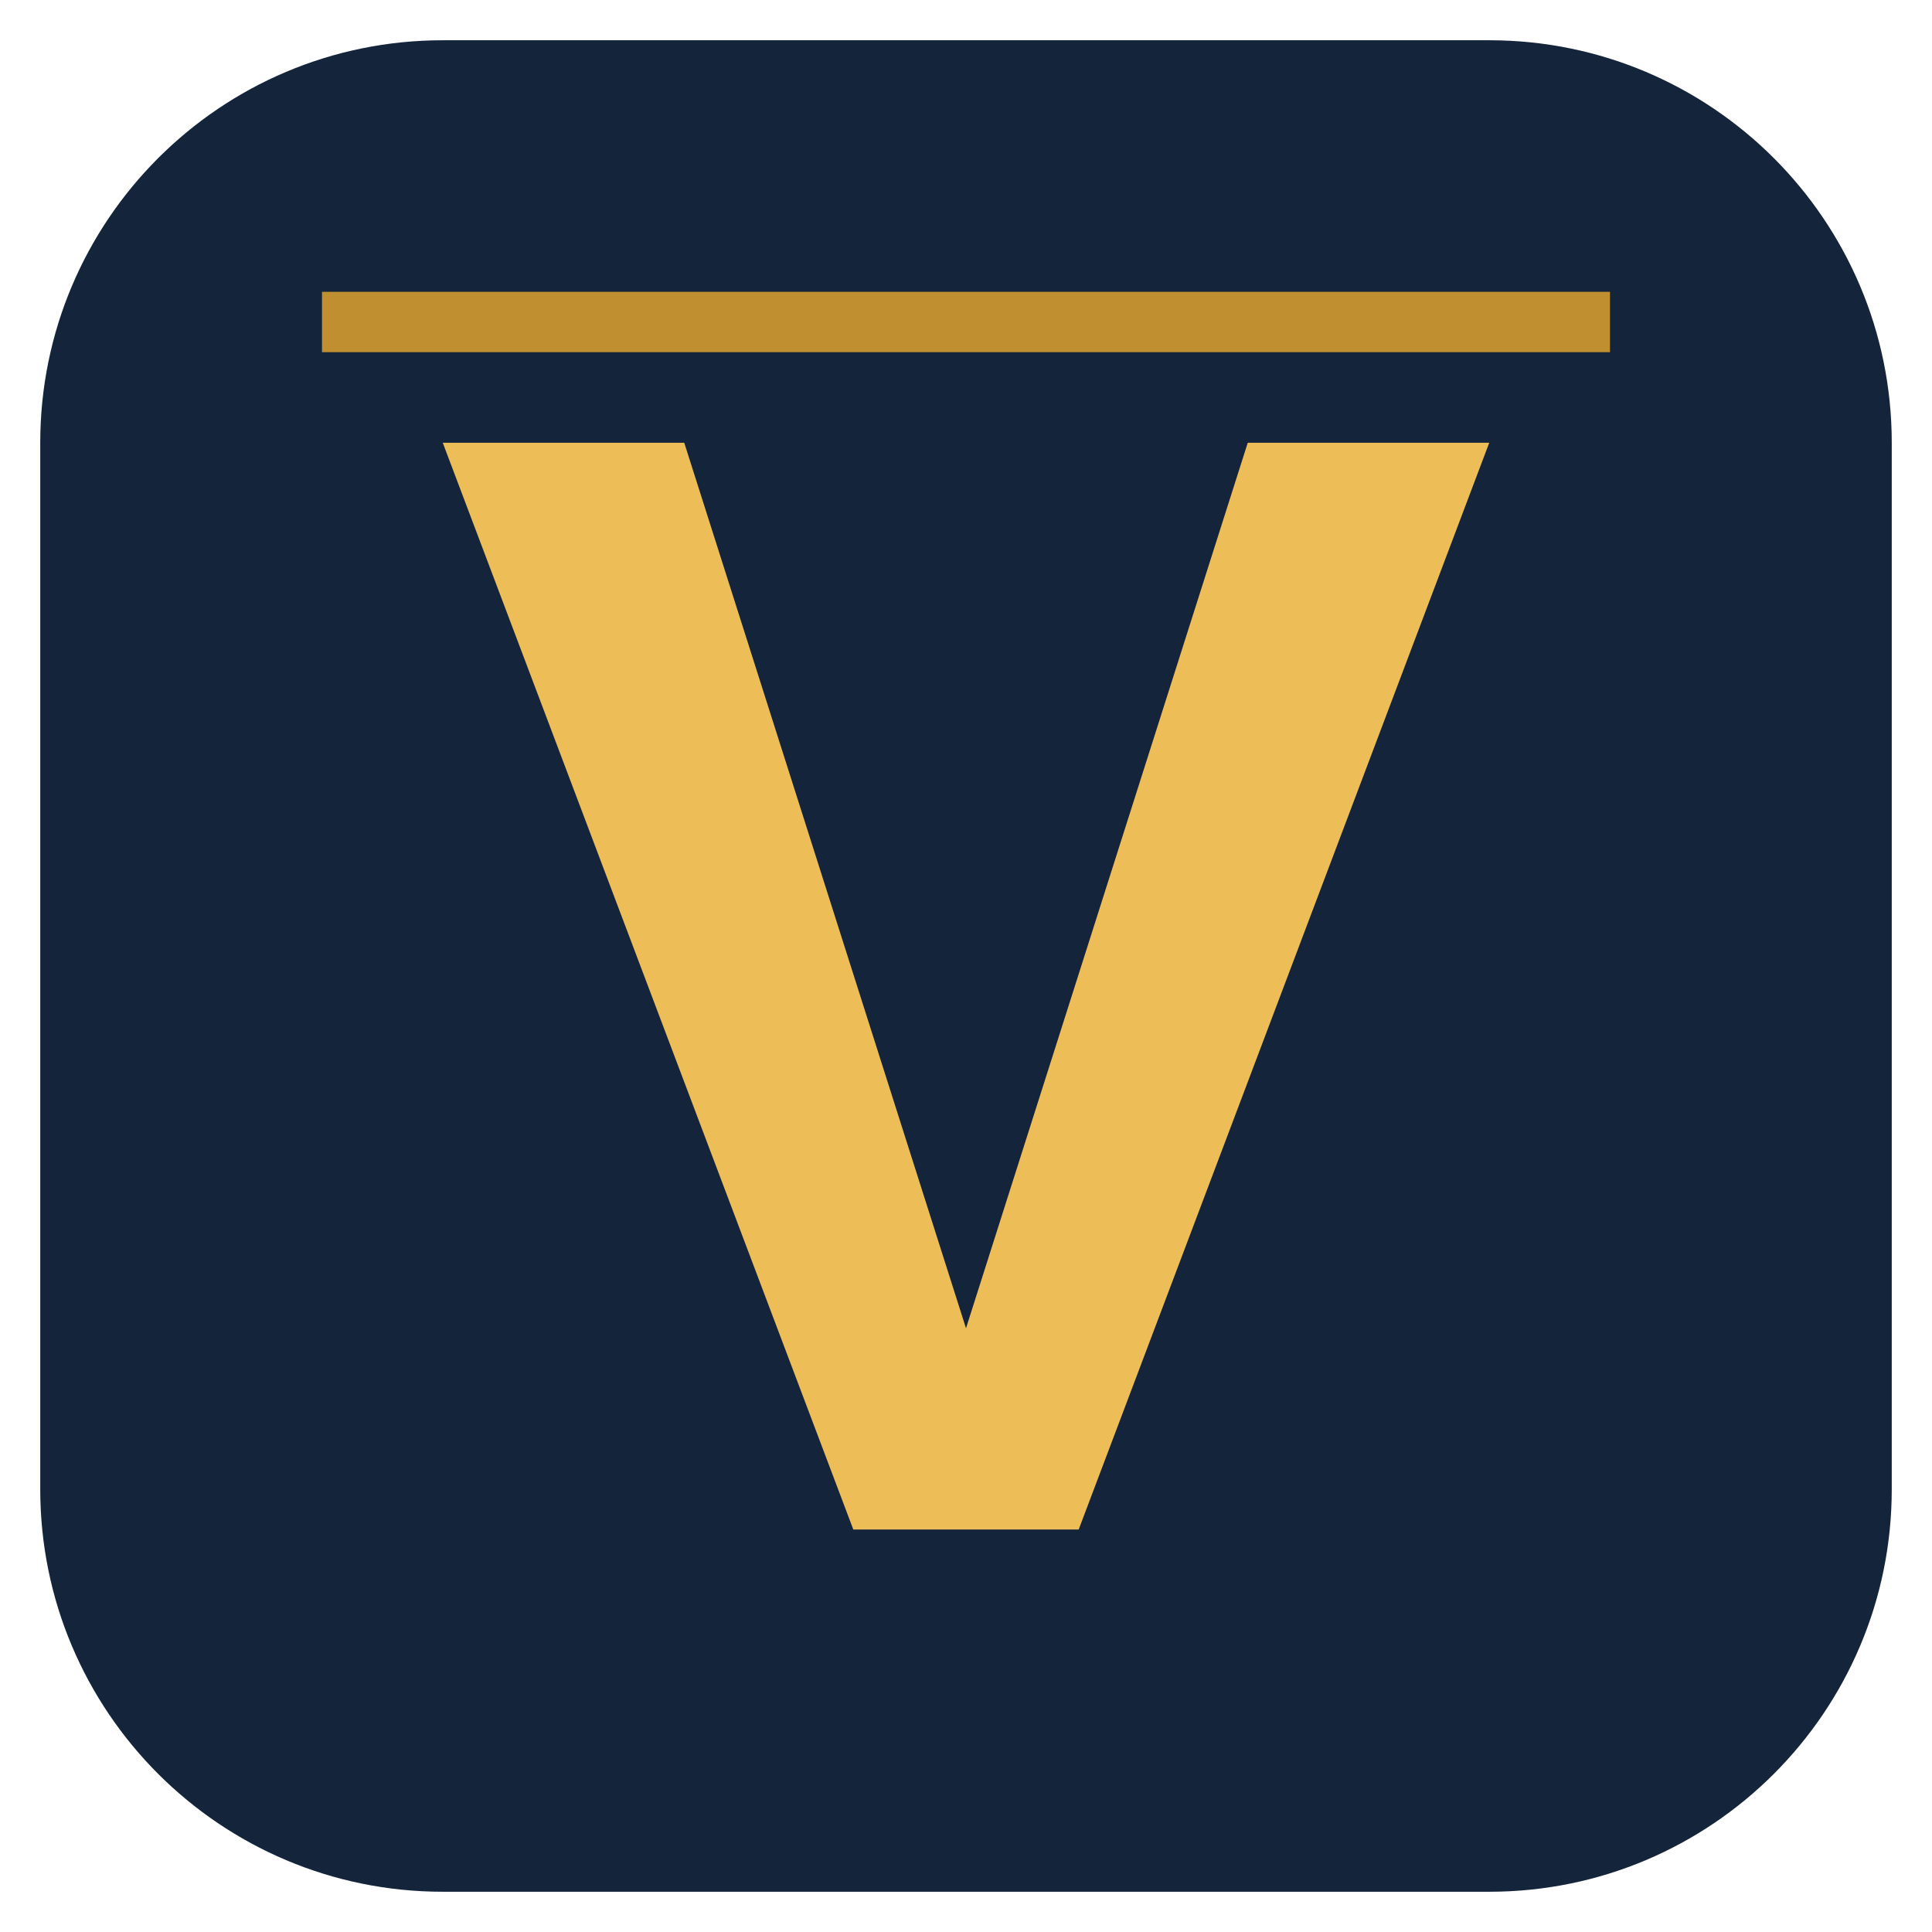
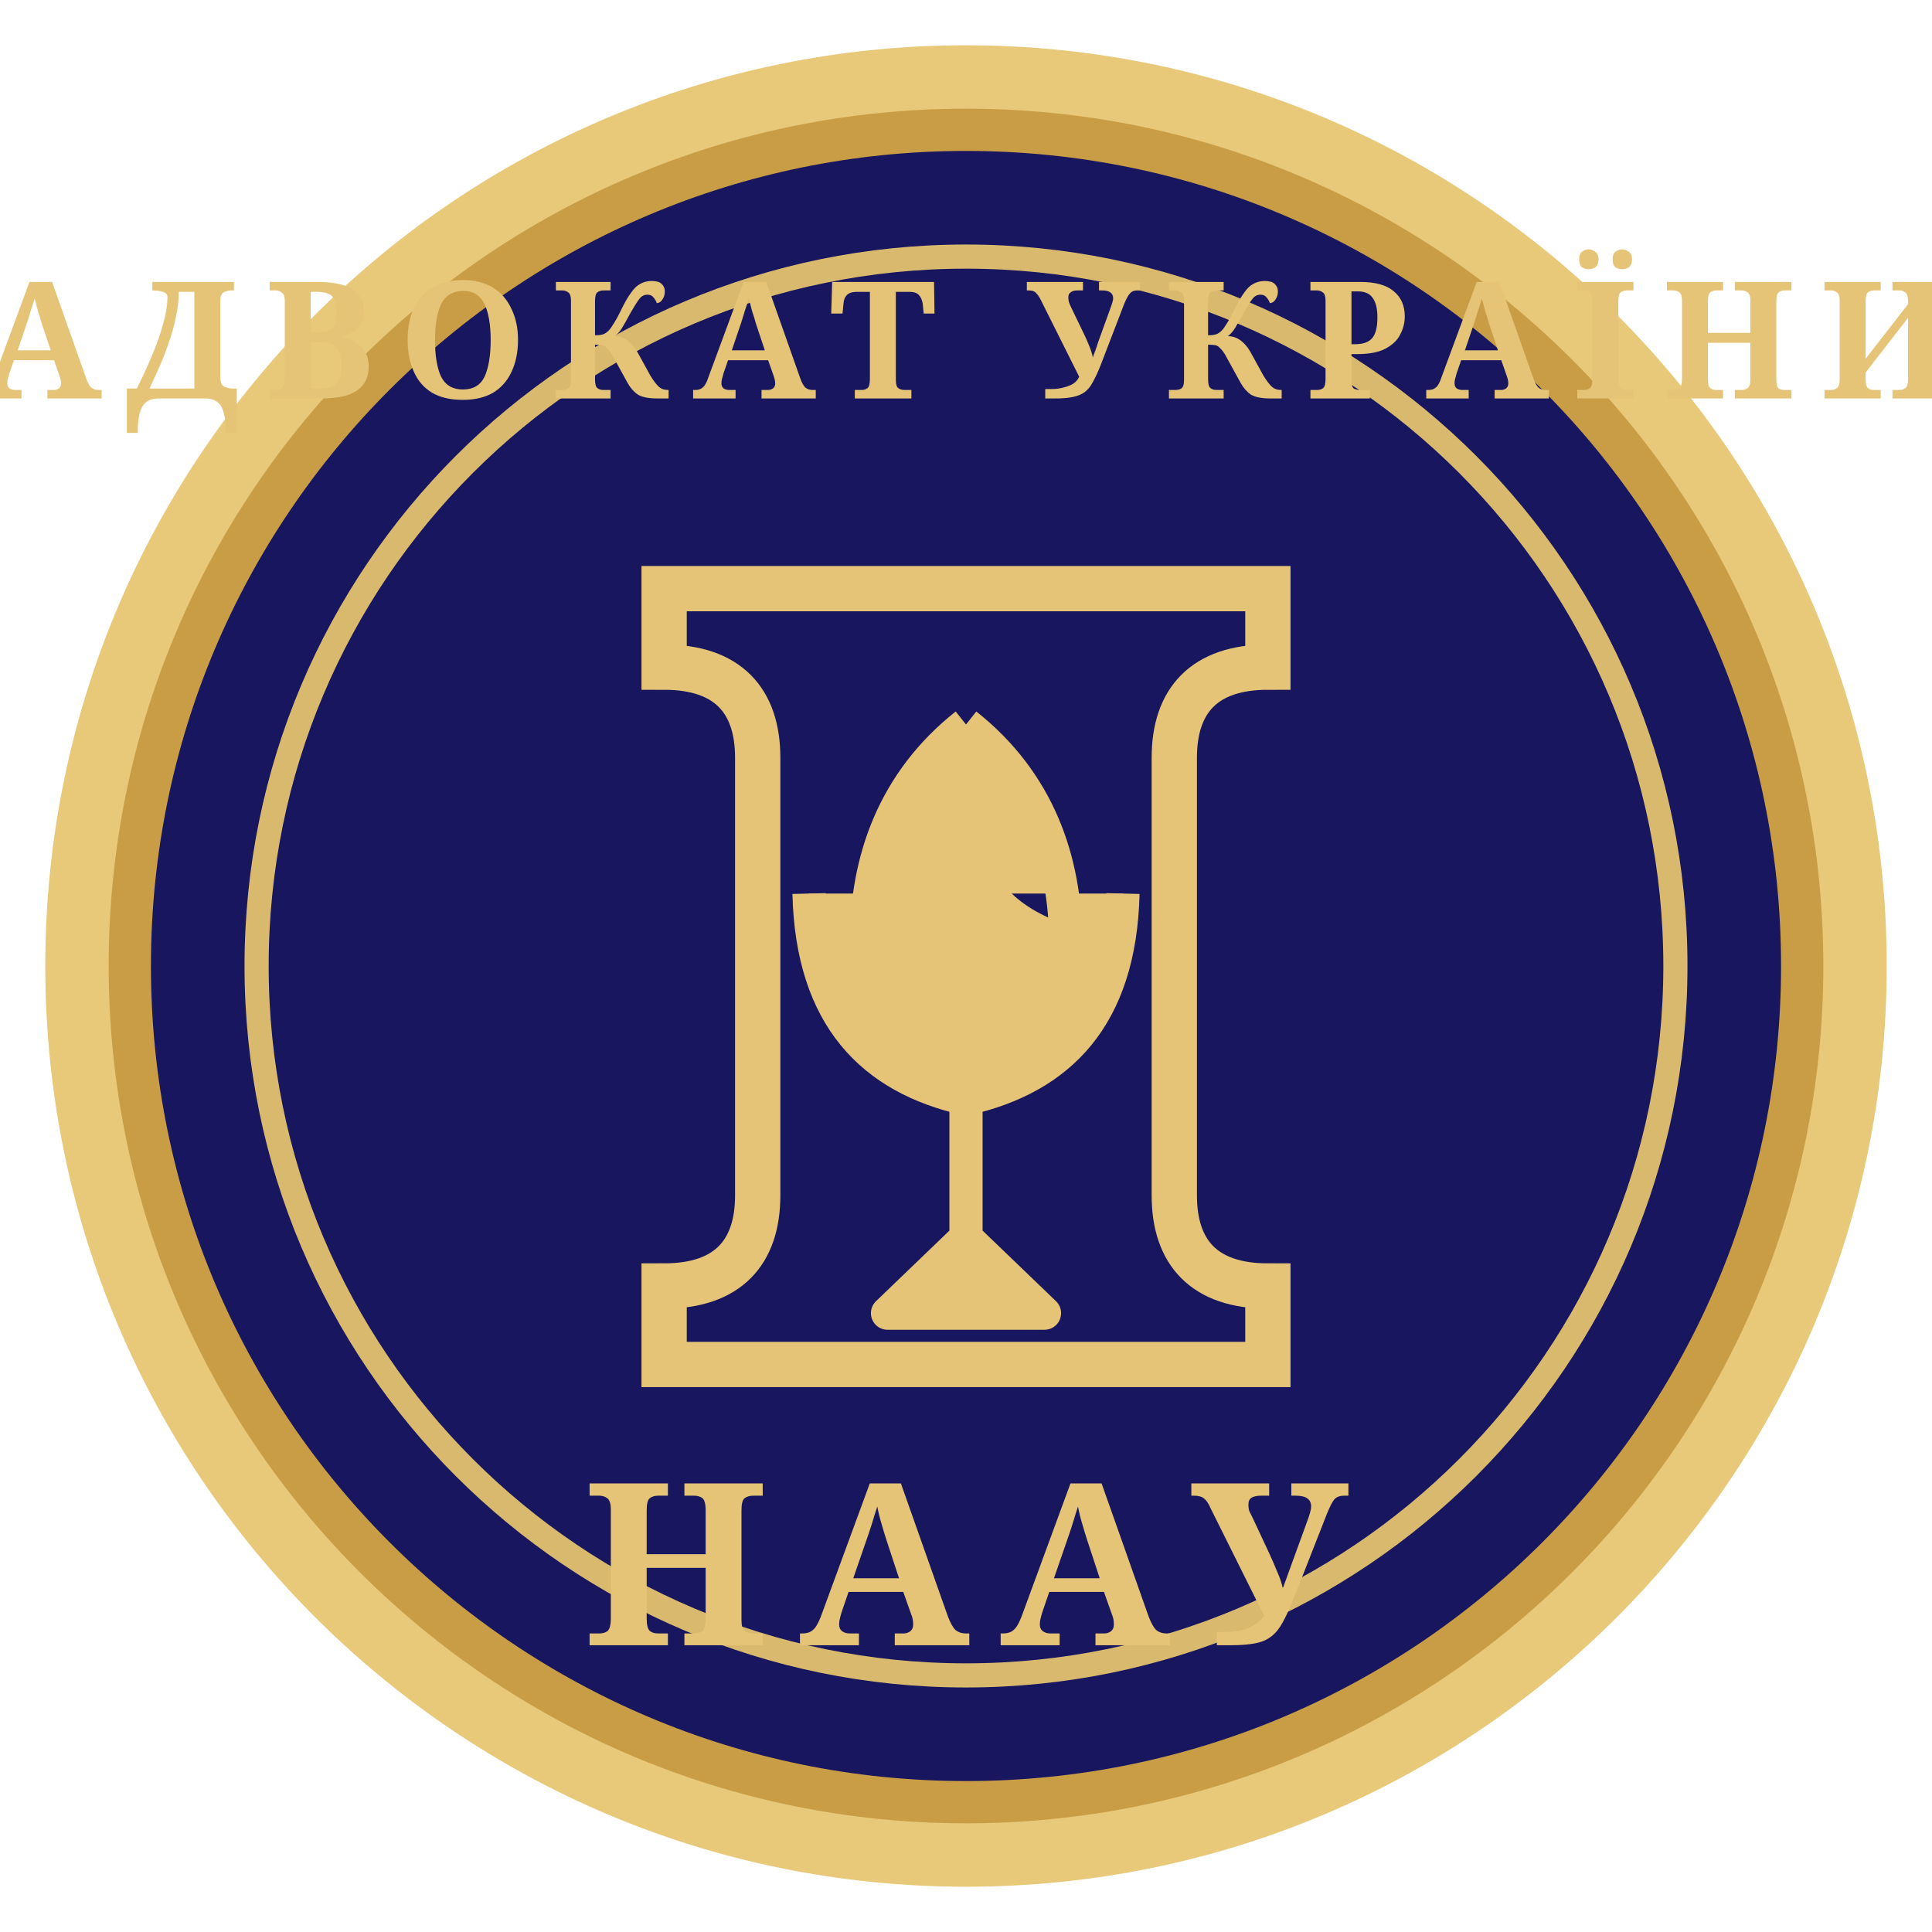
- <svg xmlns="http://www.w3.org/2000/svg" viewBox="0 0 48 48">
-   <rect x="1" y="1" width="46" height="46" rx="10" fill="#14243a" />
-   <path d="M11 11h6l7 22 7-22h6L26.8 38h-5.6L11 11z" fill="#edbd58" />
-   <path d="M8 8h32" stroke="#d39a2f" stroke-width="1.5" opacity=".9" />
+ <svg xmlns="http://www.w3.org/2000/svg" viewBox="0 0 64 64">
+   <circle cx="32" cy="32" r="30.5" fill="#e8c879" />
+   <circle cx="32" cy="32" r="27.7" fill="#17165f" stroke="#c99d45" stroke-width="1.4" />
+   <circle cx="32" cy="32" r="23.5" fill="none" stroke="#d9b96d" stroke-width=".8" />
+   <g fill="#e5c477" font-family="Georgia,serif" font-weight="700" text-anchor="middle">
+     <text x="32" y="13.2" font-size="5.4" letter-spacing=".8">АДВОКАТ УКРАЇНИ</text>
+     <text x="32" y="54.5" font-size="7.5" letter-spacing="1">НААУ</text>
+   </g>
+   <path d="M22 19.5h20v2.6c-2.1 0-3.1 1.1-3.1 3v14.5c0 1.9 1 3 3.1 3v2.6H22v-2.6c2.1 0 3.1-1.1 3.1-3V25.1c0-1.9-1-3-3.1-3z" fill="none" stroke="#e5c477" stroke-width="1.5" />
+   <path d="M32 24v17m0-17c-2.4 1.9-3.3 4.5-3.3 7.2 1.9-.6 3-1.7 3.3-3.4m0-3.8c2.4 1.9 3.3 4.5 3.3 7.2-1.9-.6-3-1.7-3.3-3.4m-5.2 1.8c.1 4.1 2.1 6.1 5.2 6.8 3.1-.7 5.1-2.7 5.2-6.8M32 41l-2.6 2.5h5.2z" fill="#e5c477" stroke="#e5c477" stroke-width="1.1" stroke-linejoin="round" />
</svg>
